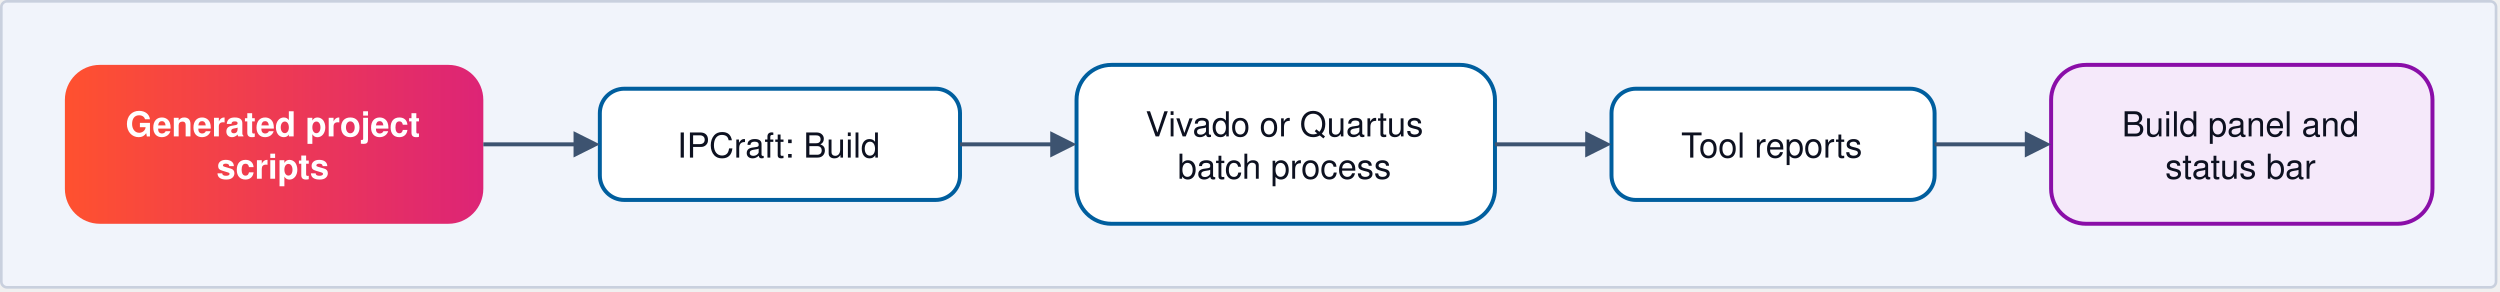
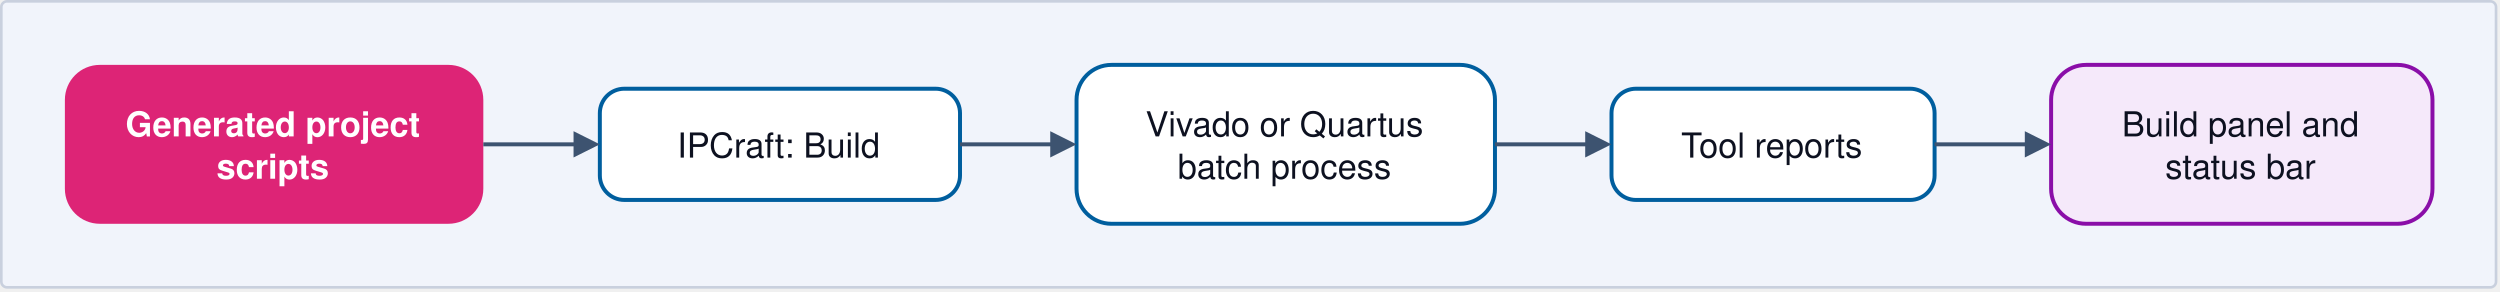
- <svg xmlns="http://www.w3.org/2000/svg" style="background: transparent; background-color: transparent; color-scheme: light;" version="1.1" width="944px" height="110px" viewBox="-0.5 -0.5 944 110" content="&lt;mxfile host=&quot;Electron&quot; agent=&quot;Mozilla/5.0 (Macintosh; Intel Mac OS X 10_15_7) AppleWebKit/537.36 (KHTML, like Gecko) draw.io/26.2.15 Chrome/134.0.7.205 Electron/35.2.1 Safari/537.36&quot; version=&quot;26.2.15&quot;&gt;&#10;  &lt;diagram name=&quot;Diagram&quot; id=&quot;d1&quot;&gt;&#10;    &lt;mxGraphModel dx=&quot;-495&quot; dy=&quot;-39&quot; grid=&quot;0&quot; gridSize=&quot;10&quot; guides=&quot;1&quot; tooltips=&quot;1&quot; connect=&quot;1&quot; arrows=&quot;1&quot; fold=&quot;0&quot; page=&quot;0&quot; pageScale=&quot;1&quot; pageWidth=&quot;850&quot; pageHeight=&quot;1100&quot; math=&quot;0&quot; shadow=&quot;0&quot;&gt;&#10;      &lt;root&gt;&#10;        &lt;mxCell id=&quot;0&quot; /&gt;&#10;        &lt;mxCell id=&quot;bg&quot; value=&quot;Background&quot; style=&quot;locked=1;&quot; parent=&quot;0&quot; /&gt;&#10;        &lt;mxCell id=&quot;card&quot; value=&quot;&quot; style=&quot;rounded=1;arcSize=2;absoluteArcSize=0;fillColor=#f1f4fb;strokeColor=#c9d0de;&quot; parent=&quot;bg&quot; vertex=&quot;1&quot;&gt;&#10;          &lt;mxGeometry width=&quot;942&quot; height=&quot;108&quot; as=&quot;geometry&quot; /&gt;&#10;        &lt;/mxCell&gt;&#10;        &lt;mxCell id=&quot;1&quot; value=&quot;Diagram&quot; parent=&quot;0&quot; /&gt;&#10;        &lt;mxCell id=&quot;n_A&quot; value=&quot;Generated project&amp;#xa;scripts&quot; style=&quot;fontFamily=Manrope, Helvetica, Arial, sans-serif;fontSize=13;fontColor=#0d1120;strokeWidth=1.5;rounded=1;arcSize=22;fillColor=#ff512f;gradientColor=#dd2476;gradientDirection=east;strokeColor=none;fontColor=#ffffff;fontStyle=1;&quot; parent=&quot;1&quot; vertex=&quot;1&quot;&gt;&#10;          &lt;mxGeometry x=&quot;24&quot; y=&quot;24&quot; width=&quot;158&quot; height=&quot;60&quot; as=&quot;geometry&quot; /&gt;&#10;        &lt;/mxCell&gt;&#10;        &lt;mxCell id=&quot;n_B&quot; value=&quot;IPCraft: Build&quot; style=&quot;fontFamily=Manrope, Helvetica, Arial, sans-serif;fontSize=13;fontColor=#0d1120;strokeWidth=1.5;rounded=1;arcSize=22;fillColor=#ffffff;strokeColor=#005e9e;&quot; parent=&quot;1&quot; vertex=&quot;1&quot;&gt;&#10;          &lt;mxGeometry x=&quot;226&quot; y=&quot;33&quot; width=&quot;136&quot; height=&quot;42&quot; as=&quot;geometry&quot; /&gt;&#10;        &lt;/mxCell&gt;&#10;        &lt;mxCell id=&quot;n_C&quot; value=&quot;Vivado or Quartus&amp;#xa;batch process&quot; style=&quot;fontFamily=Manrope, Helvetica, Arial, sans-serif;fontSize=13;fontColor=#0d1120;strokeWidth=1.5;rounded=1;arcSize=22;fillColor=#ffffff;strokeColor=#005e9e;&quot; parent=&quot;1&quot; vertex=&quot;1&quot;&gt;&#10;          &lt;mxGeometry x=&quot;406&quot; y=&quot;24&quot; width=&quot;158&quot; height=&quot;60&quot; as=&quot;geometry&quot; /&gt;&#10;        &lt;/mxCell&gt;&#10;        &lt;mxCell id=&quot;n_D&quot; value=&quot;Tool reports&quot; style=&quot;fontFamily=Manrope, Helvetica, Arial, sans-serif;fontSize=13;fontColor=#0d1120;strokeWidth=1.5;rounded=1;arcSize=22;fillColor=#ffffff;strokeColor=#005e9e;&quot; parent=&quot;1&quot; vertex=&quot;1&quot;&gt;&#10;          &lt;mxGeometry x=&quot;608&quot; y=&quot;33&quot; width=&quot;122&quot; height=&quot;42&quot; as=&quot;geometry&quot; /&gt;&#10;        &lt;/mxCell&gt;&#10;        &lt;mxCell id=&quot;n_E&quot; value=&quot;Build panel and&amp;#xa;status bar&quot; style=&quot;fontFamily=Manrope, Helvetica, Arial, sans-serif;fontSize=13;fontColor=#0d1120;strokeWidth=1.5;rounded=1;arcSize=22;fillColor=#f5e9fa;strokeColor=#8a0ea8;&quot; parent=&quot;1&quot; vertex=&quot;1&quot;&gt;&#10;          &lt;mxGeometry x=&quot;774&quot; y=&quot;24&quot; width=&quot;144&quot; height=&quot;60&quot; as=&quot;geometry&quot; /&gt;&#10;        &lt;/mxCell&gt;&#10;        &lt;mxCell id=&quot;e0&quot; value=&quot;&quot; style=&quot;edgeStyle=orthogonalEdgeStyle;rounded=1;arcSize=14;strokeColor=#3d5370;strokeWidth=1.5;endArrow=block;endFill=1;endSize=6;fontFamily=Manrope, Helvetica, Arial, sans-serif;fontSize=11;fontColor=#3d5370;labelBackgroundColor=#f1f4fb;exitX=1;exitY=0.5;exitDx=0;exitDy=0;entryX=0;entryY=0.5;entryDx=0;entryDy=0;&quot; parent=&quot;1&quot; source=&quot;n_A&quot; target=&quot;n_B&quot; edge=&quot;1&quot;&gt;&#10;          &lt;mxGeometry relative=&quot;1&quot; as=&quot;geometry&quot; /&gt;&#10;        &lt;/mxCell&gt;&#10;        &lt;mxCell id=&quot;e1&quot; value=&quot;&quot; style=&quot;edgeStyle=orthogonalEdgeStyle;rounded=1;arcSize=14;strokeColor=#3d5370;strokeWidth=1.5;endArrow=block;endFill=1;endSize=6;fontFamily=Manrope, Helvetica, Arial, sans-serif;fontSize=11;fontColor=#3d5370;labelBackgroundColor=#f1f4fb;exitX=1;exitY=0.5;exitDx=0;exitDy=0;entryX=0;entryY=0.5;entryDx=0;entryDy=0;&quot; parent=&quot;1&quot; source=&quot;n_B&quot; target=&quot;n_C&quot; edge=&quot;1&quot;&gt;&#10;          &lt;mxGeometry relative=&quot;1&quot; as=&quot;geometry&quot; /&gt;&#10;        &lt;/mxCell&gt;&#10;        &lt;mxCell id=&quot;e2&quot; value=&quot;&quot; style=&quot;edgeStyle=orthogonalEdgeStyle;rounded=1;arcSize=14;strokeColor=#3d5370;strokeWidth=1.5;endArrow=block;endFill=1;endSize=6;fontFamily=Manrope, Helvetica, Arial, sans-serif;fontSize=11;fontColor=#3d5370;labelBackgroundColor=#f1f4fb;exitX=1;exitY=0.5;exitDx=0;exitDy=0;entryX=0;entryY=0.5;entryDx=0;entryDy=0;&quot; parent=&quot;1&quot; source=&quot;n_C&quot; target=&quot;n_D&quot; edge=&quot;1&quot;&gt;&#10;          &lt;mxGeometry relative=&quot;1&quot; as=&quot;geometry&quot; /&gt;&#10;        &lt;/mxCell&gt;&#10;        &lt;mxCell id=&quot;e3&quot; value=&quot;&quot; style=&quot;edgeStyle=orthogonalEdgeStyle;rounded=1;arcSize=14;strokeColor=#3d5370;strokeWidth=1.5;endArrow=block;endFill=1;endSize=6;fontFamily=Manrope, Helvetica, Arial, sans-serif;fontSize=11;fontColor=#3d5370;labelBackgroundColor=#f1f4fb;exitX=1;exitY=0.5;exitDx=0;exitDy=0;entryX=0;entryY=0.5;entryDx=0;entryDy=0;&quot; parent=&quot;1&quot; source=&quot;n_D&quot; target=&quot;n_E&quot; edge=&quot;1&quot;&gt;&#10;          &lt;mxGeometry relative=&quot;1&quot; as=&quot;geometry&quot; /&gt;&#10;        &lt;/mxCell&gt;&#10;      &lt;/root&gt;&#10;    &lt;/mxGraphModel&gt;&#10;  &lt;/diagram&gt;&#10;&lt;/mxfile&gt;&#10;">
-   <defs>
-     <linearGradient x1="0%" y1="0%" x2="100%" y2="0%" id="drawio-svg-HOEwt0YasaH_DX5jx46z-gradient-light-dark_ff512f_ff6c4e_-1-light-dark_dd2476_ff80c6_-1-e-0">
-       <stop offset="0%" stop-color="#ff512f" stop-opacity="1" style="stop-color: light-dark(rgb(255, 81, 47), rgb(255, 108, 78)); stop-opacity: 1;" />
-       <stop offset="100%" stop-color="#dd2476" stop-opacity="1" style="stop-color: light-dark(rgb(221, 36, 118), rgb(255, 128, 198)); stop-opacity: 1;" />
-     </linearGradient>
-   </defs>
+ <svg xmlns="http://www.w3.org/2000/svg" style="background: transparent; background-color: transparent; color-scheme: light;" version="1.1" width="944px" height="110px" viewBox="-0.5 -0.5 944 110" content="&lt;mxfile host=&quot;Electron&quot; agent=&quot;Mozilla/5.0 (Macintosh; Intel Mac OS X 10_15_7) AppleWebKit/537.36 (KHTML, like Gecko) draw.io/26.2.15 Chrome/134.0.7.205 Electron/35.2.1 Safari/537.36&quot; version=&quot;26.2.15&quot;&gt;&#10;  &lt;diagram name=&quot;Diagram&quot; id=&quot;d1&quot;&gt;&#10;    &lt;mxGraphModel dx=&quot;-495&quot; dy=&quot;-39&quot; grid=&quot;0&quot; gridSize=&quot;10&quot; guides=&quot;1&quot; tooltips=&quot;1&quot; connect=&quot;1&quot; arrows=&quot;1&quot; fold=&quot;0&quot; page=&quot;0&quot; pageScale=&quot;1&quot; pageWidth=&quot;850&quot; pageHeight=&quot;1100&quot; math=&quot;0&quot; shadow=&quot;0&quot;&gt;&#10;      &lt;root&gt;&#10;        &lt;mxCell id=&quot;0&quot; /&gt;&#10;        &lt;mxCell id=&quot;bg&quot; value=&quot;Background&quot; style=&quot;locked=1;&quot; parent=&quot;0&quot; /&gt;&#10;        &lt;mxCell id=&quot;card&quot; value=&quot;&quot; style=&quot;rounded=1;arcSize=2;absoluteArcSize=0;fillColor=#f1f4fb;strokeColor=#c9d0de;&quot; parent=&quot;bg&quot; vertex=&quot;1&quot;&gt;&#10;          &lt;mxGeometry width=&quot;942&quot; height=&quot;108&quot; as=&quot;geometry&quot; /&gt;&#10;        &lt;/mxCell&gt;&#10;        &lt;mxCell id=&quot;1&quot; value=&quot;Diagram&quot; parent=&quot;0&quot; /&gt;&#10;        &lt;mxCell id=&quot;n_A&quot; value=&quot;Generated project&amp;#xa;scripts&quot; style=&quot;fontFamily=Manrope, Helvetica, Arial, sans-serif;fontSize=13;fontColor=#0d1120;strokeWidth=1.5;rounded=1;arcSize=22;fillColor=#dd2476;strokeColor=none;fontColor=#ffffff;fontStyle=1;&quot; parent=&quot;1&quot; vertex=&quot;1&quot;&gt;&#10;          &lt;mxGeometry x=&quot;24&quot; y=&quot;24&quot; width=&quot;158&quot; height=&quot;60&quot; as=&quot;geometry&quot; /&gt;&#10;        &lt;/mxCell&gt;&#10;        &lt;mxCell id=&quot;n_B&quot; value=&quot;IPCraft: Build&quot; style=&quot;fontFamily=Manrope, Helvetica, Arial, sans-serif;fontSize=13;fontColor=#0d1120;strokeWidth=1.5;rounded=1;arcSize=22;fillColor=#ffffff;strokeColor=#005e9e;&quot; parent=&quot;1&quot; vertex=&quot;1&quot;&gt;&#10;          &lt;mxGeometry x=&quot;226&quot; y=&quot;33&quot; width=&quot;136&quot; height=&quot;42&quot; as=&quot;geometry&quot; /&gt;&#10;        &lt;/mxCell&gt;&#10;        &lt;mxCell id=&quot;n_C&quot; value=&quot;Vivado or Quartus&amp;#xa;batch process&quot; style=&quot;fontFamily=Manrope, Helvetica, Arial, sans-serif;fontSize=13;fontColor=#0d1120;strokeWidth=1.5;rounded=1;arcSize=22;fillColor=#ffffff;strokeColor=#005e9e;&quot; parent=&quot;1&quot; vertex=&quot;1&quot;&gt;&#10;          &lt;mxGeometry x=&quot;406&quot; y=&quot;24&quot; width=&quot;158&quot; height=&quot;60&quot; as=&quot;geometry&quot; /&gt;&#10;        &lt;/mxCell&gt;&#10;        &lt;mxCell id=&quot;n_D&quot; value=&quot;Tool reports&quot; style=&quot;fontFamily=Manrope, Helvetica, Arial, sans-serif;fontSize=13;fontColor=#0d1120;strokeWidth=1.5;rounded=1;arcSize=22;fillColor=#ffffff;strokeColor=#005e9e;&quot; parent=&quot;1&quot; vertex=&quot;1&quot;&gt;&#10;          &lt;mxGeometry x=&quot;608&quot; y=&quot;33&quot; width=&quot;122&quot; height=&quot;42&quot; as=&quot;geometry&quot; /&gt;&#10;        &lt;/mxCell&gt;&#10;        &lt;mxCell id=&quot;n_E&quot; value=&quot;Build panel and&amp;#xa;status bar&quot; style=&quot;fontFamily=Manrope, Helvetica, Arial, sans-serif;fontSize=13;fontColor=#0d1120;strokeWidth=1.5;rounded=1;arcSize=22;fillColor=#f5e9fa;strokeColor=#8a0ea8;&quot; parent=&quot;1&quot; vertex=&quot;1&quot;&gt;&#10;          &lt;mxGeometry x=&quot;774&quot; y=&quot;24&quot; width=&quot;144&quot; height=&quot;60&quot; as=&quot;geometry&quot; /&gt;&#10;        &lt;/mxCell&gt;&#10;        &lt;mxCell id=&quot;e0&quot; value=&quot;&quot; style=&quot;edgeStyle=orthogonalEdgeStyle;rounded=1;arcSize=16;html=0;strokeColor=#3d5370;strokeWidth=1.5;endArrow=block;endFill=1;endSize=6;fontFamily=Manrope, Helvetica, Arial, sans-serif;fontSize=11;fontColor=#3d5370;labelBackgroundColor=#f1f4fb;exitX=1;exitY=0.5;exitDx=0;exitDy=0;entryX=0;entryY=0.5;entryDx=0;entryDy=0;&quot; parent=&quot;1&quot; source=&quot;n_A&quot; target=&quot;n_B&quot; edge=&quot;1&quot;&gt;&#10;          &lt;mxGeometry relative=&quot;1&quot; as=&quot;geometry&quot; /&gt;&#10;        &lt;/mxCell&gt;&#10;        &lt;mxCell id=&quot;e1&quot; value=&quot;&quot; style=&quot;edgeStyle=orthogonalEdgeStyle;rounded=1;arcSize=16;html=0;strokeColor=#3d5370;strokeWidth=1.5;endArrow=block;endFill=1;endSize=6;fontFamily=Manrope, Helvetica, Arial, sans-serif;fontSize=11;fontColor=#3d5370;labelBackgroundColor=#f1f4fb;exitX=1;exitY=0.5;exitDx=0;exitDy=0;entryX=0;entryY=0.5;entryDx=0;entryDy=0;&quot; parent=&quot;1&quot; source=&quot;n_B&quot; target=&quot;n_C&quot; edge=&quot;1&quot;&gt;&#10;          &lt;mxGeometry relative=&quot;1&quot; as=&quot;geometry&quot; /&gt;&#10;        &lt;/mxCell&gt;&#10;        &lt;mxCell id=&quot;e2&quot; value=&quot;&quot; style=&quot;edgeStyle=orthogonalEdgeStyle;rounded=1;arcSize=16;html=0;strokeColor=#3d5370;strokeWidth=1.5;endArrow=block;endFill=1;endSize=6;fontFamily=Manrope, Helvetica, Arial, sans-serif;fontSize=11;fontColor=#3d5370;labelBackgroundColor=#f1f4fb;exitX=1;exitY=0.5;exitDx=0;exitDy=0;entryX=0;entryY=0.5;entryDx=0;entryDy=0;&quot; parent=&quot;1&quot; source=&quot;n_C&quot; target=&quot;n_D&quot; edge=&quot;1&quot;&gt;&#10;          &lt;mxGeometry relative=&quot;1&quot; as=&quot;geometry&quot; /&gt;&#10;        &lt;/mxCell&gt;&#10;        &lt;mxCell id=&quot;e3&quot; value=&quot;&quot; style=&quot;edgeStyle=orthogonalEdgeStyle;rounded=1;arcSize=16;html=0;strokeColor=#3d5370;strokeWidth=1.5;endArrow=block;endFill=1;endSize=6;fontFamily=Manrope, Helvetica, Arial, sans-serif;fontSize=11;fontColor=#3d5370;labelBackgroundColor=#f1f4fb;exitX=1;exitY=0.5;exitDx=0;exitDy=0;entryX=0;entryY=0.5;entryDx=0;entryDy=0;&quot; parent=&quot;1&quot; source=&quot;n_D&quot; target=&quot;n_E&quot; edge=&quot;1&quot;&gt;&#10;          &lt;mxGeometry relative=&quot;1&quot; as=&quot;geometry&quot; /&gt;&#10;        &lt;/mxCell&gt;&#10;      &lt;/root&gt;&#10;    &lt;/mxGraphModel&gt;&#10;  &lt;/diagram&gt;&#10;&lt;/mxfile&gt;&#10;">
+   <defs />
  <g>
    <g data-cell-id="0">
      <g data-cell-id="bg">
        <g data-cell-id="card">
          <g>
            <rect x="0" y="0" width="942" height="108" rx="2.16" ry="2.16" fill="#f1f4fb" stroke="#c9d0de" pointer-events="all" style="fill: light-dark(rgb(241, 244, 251), rgb(24, 27, 33)); stroke: light-dark(rgb(201, 208, 222), rgb(53, 59, 71));" />
          </g>
        </g>
      </g>
      <g data-cell-id="1">
        <g data-cell-id="n_A">
          <g>
-             <rect x="24" y="24" width="158" height="60" rx="13.2" ry="13.2" fill="url(#drawio-svg-HOEwt0YasaH_DX5jx46z-gradient-light-dark_ff512f_ff6c4e_-1-light-dark_dd2476_ff80c6_-1-e-0)" stroke="none" pointer-events="all" style="fill: url(&quot;#drawio-svg-HOEwt0YasaH_DX5jx46z-gradient-light-dark_ff512f_ff6c4e_-1-light-dark_dd2476_ff80c6_-1-e-0&quot;);" />
+             <rect x="24" y="24" width="158" height="60" rx="13.2" ry="13.2" fill="#dd2476" stroke="none" pointer-events="all" style="fill: light-dark(rgb(221, 36, 118), rgb(255, 128, 198));" />
          </g>
          <g>
            <g fill="#ffffff" font-family="&quot;Manrope&quot;, &quot;Helvetica&quot;, &quot;Arial&quot;, &quot;sans-serif&quot;" font-weight="bold" text-anchor="middle" font-size="13px" style="fill: light-dark(rgb(255, 255, 255), rgb(18, 18, 18));">
              <text x="102.5" y="51">Generated project</text>
              <text x="102.5" y="67">scripts</text>
            </g>
          </g>
        </g>
        <g data-cell-id="n_B">
          <g>
            <rect x="226" y="33" width="136" height="42" rx="9.24" ry="9.24" fill="#ffffff" stroke="#005e9e" stroke-width="1.5" pointer-events="all" style="fill: light-dark(rgb(255, 255, 255), rgb(18, 18, 18)); stroke: light-dark(rgb(0, 94, 158), rgb(101, 182, 237));" />
          </g>
          <g>
            <g fill="#0d1120" font-family="&quot;Manrope&quot;, &quot;Helvetica&quot;, &quot;Arial&quot;, &quot;sans-serif&quot;" text-anchor="middle" font-size="13px" style="fill: light-dark(rgb(13, 17, 32), rgb(219, 222, 235));">
              <text x="293.5" y="59">IPCraft: Build</text>
            </g>
          </g>
        </g>
        <g data-cell-id="n_C">
          <g>
            <rect x="406" y="24" width="158" height="60" rx="13.2" ry="13.2" fill="#ffffff" stroke="#005e9e" stroke-width="1.5" pointer-events="all" style="fill: light-dark(rgb(255, 255, 255), rgb(18, 18, 18)); stroke: light-dark(rgb(0, 94, 158), rgb(101, 182, 237));" />
          </g>
          <g>
            <g fill="#0d1120" font-family="&quot;Manrope&quot;, &quot;Helvetica&quot;, &quot;Arial&quot;, &quot;sans-serif&quot;" text-anchor="middle" font-size="13px" style="fill: light-dark(rgb(13, 17, 32), rgb(219, 222, 235));">
              <text x="484.5" y="51">Vivado or Quartus</text>
              <text x="484.5" y="67">batch process</text>
            </g>
          </g>
        </g>
        <g data-cell-id="n_D">
          <g>
            <rect x="608" y="33" width="122" height="42" rx="9.24" ry="9.24" fill="#ffffff" stroke="#005e9e" stroke-width="1.5" pointer-events="all" style="fill: light-dark(rgb(255, 255, 255), rgb(18, 18, 18)); stroke: light-dark(rgb(0, 94, 158), rgb(101, 182, 237));" />
          </g>
          <g>
            <g fill="#0d1120" font-family="&quot;Manrope&quot;, &quot;Helvetica&quot;, &quot;Arial&quot;, &quot;sans-serif&quot;" text-anchor="middle" font-size="13px" style="fill: light-dark(rgb(13, 17, 32), rgb(219, 222, 235));">
              <text x="668.5" y="59">Tool reports</text>
            </g>
          </g>
        </g>
        <g data-cell-id="n_E">
          <g>
            <rect x="774" y="24" width="144" height="60" rx="13.2" ry="13.2" fill="#f5e9fa" stroke="#8a0ea8" stroke-width="1.5" pointer-events="all" style="fill: light-dark(rgb(245, 233, 250), rgb(41, 30, 45)); stroke: light-dark(rgb(138, 14, 168), rgb(255, 160, 255));" />
          </g>
          <g>
            <g fill="#0d1120" font-family="&quot;Manrope&quot;, &quot;Helvetica&quot;, &quot;Arial&quot;, &quot;sans-serif&quot;" text-anchor="middle" font-size="13px" style="fill: light-dark(rgb(13, 17, 32), rgb(219, 222, 235));">
              <text x="845.5" y="51">Build panel and</text>
              <text x="845.5" y="67">status bar</text>
            </g>
          </g>
        </g>
        <g data-cell-id="e0">
          <g>
            <path d="M 182 54 L 216.82 54" fill="none" stroke="#3d5370" stroke-width="1.5" stroke-miterlimit="10" pointer-events="stroke" style="stroke: light-dark(rgb(61, 83, 112), rgb(151, 170, 195));" />
            <path d="M 224.32 54 L 216.82 57.75 L 216.82 50.25 Z" fill="#3d5370" stroke="#3d5370" stroke-width="1.5" stroke-miterlimit="10" pointer-events="all" style="fill: light-dark(rgb(61, 83, 112), rgb(151, 170, 195)); stroke: light-dark(rgb(61, 83, 112), rgb(151, 170, 195));" />
          </g>
        </g>
        <g data-cell-id="e1">
          <g>
            <path d="M 362 54 L 396.82 54" fill="none" stroke="#3d5370" stroke-width="1.5" stroke-miterlimit="10" pointer-events="stroke" style="stroke: light-dark(rgb(61, 83, 112), rgb(151, 170, 195));" />
            <path d="M 404.32 54 L 396.82 57.75 L 396.82 50.25 Z" fill="#3d5370" stroke="#3d5370" stroke-width="1.5" stroke-miterlimit="10" pointer-events="all" style="fill: light-dark(rgb(61, 83, 112), rgb(151, 170, 195)); stroke: light-dark(rgb(61, 83, 112), rgb(151, 170, 195));" />
          </g>
        </g>
        <g data-cell-id="e2">
          <g>
            <path d="M 564 54 L 598.82 54" fill="none" stroke="#3d5370" stroke-width="1.5" stroke-miterlimit="10" pointer-events="stroke" style="stroke: light-dark(rgb(61, 83, 112), rgb(151, 170, 195));" />
            <path d="M 606.32 54 L 598.82 57.75 L 598.82 50.25 Z" fill="#3d5370" stroke="#3d5370" stroke-width="1.5" stroke-miterlimit="10" pointer-events="all" style="fill: light-dark(rgb(61, 83, 112), rgb(151, 170, 195)); stroke: light-dark(rgb(61, 83, 112), rgb(151, 170, 195));" />
          </g>
        </g>
        <g data-cell-id="e3">
          <g>
            <path d="M 730 54 L 764.82 54" fill="none" stroke="#3d5370" stroke-width="1.5" stroke-miterlimit="10" pointer-events="stroke" style="stroke: light-dark(rgb(61, 83, 112), rgb(151, 170, 195));" />
            <path d="M 772.32 54 L 764.82 57.75 L 764.82 50.25 Z" fill="#3d5370" stroke="#3d5370" stroke-width="1.5" stroke-miterlimit="10" pointer-events="all" style="fill: light-dark(rgb(61, 83, 112), rgb(151, 170, 195)); stroke: light-dark(rgb(61, 83, 112), rgb(151, 170, 195));" />
          </g>
        </g>
      </g>
    </g>
  </g>
</svg>
